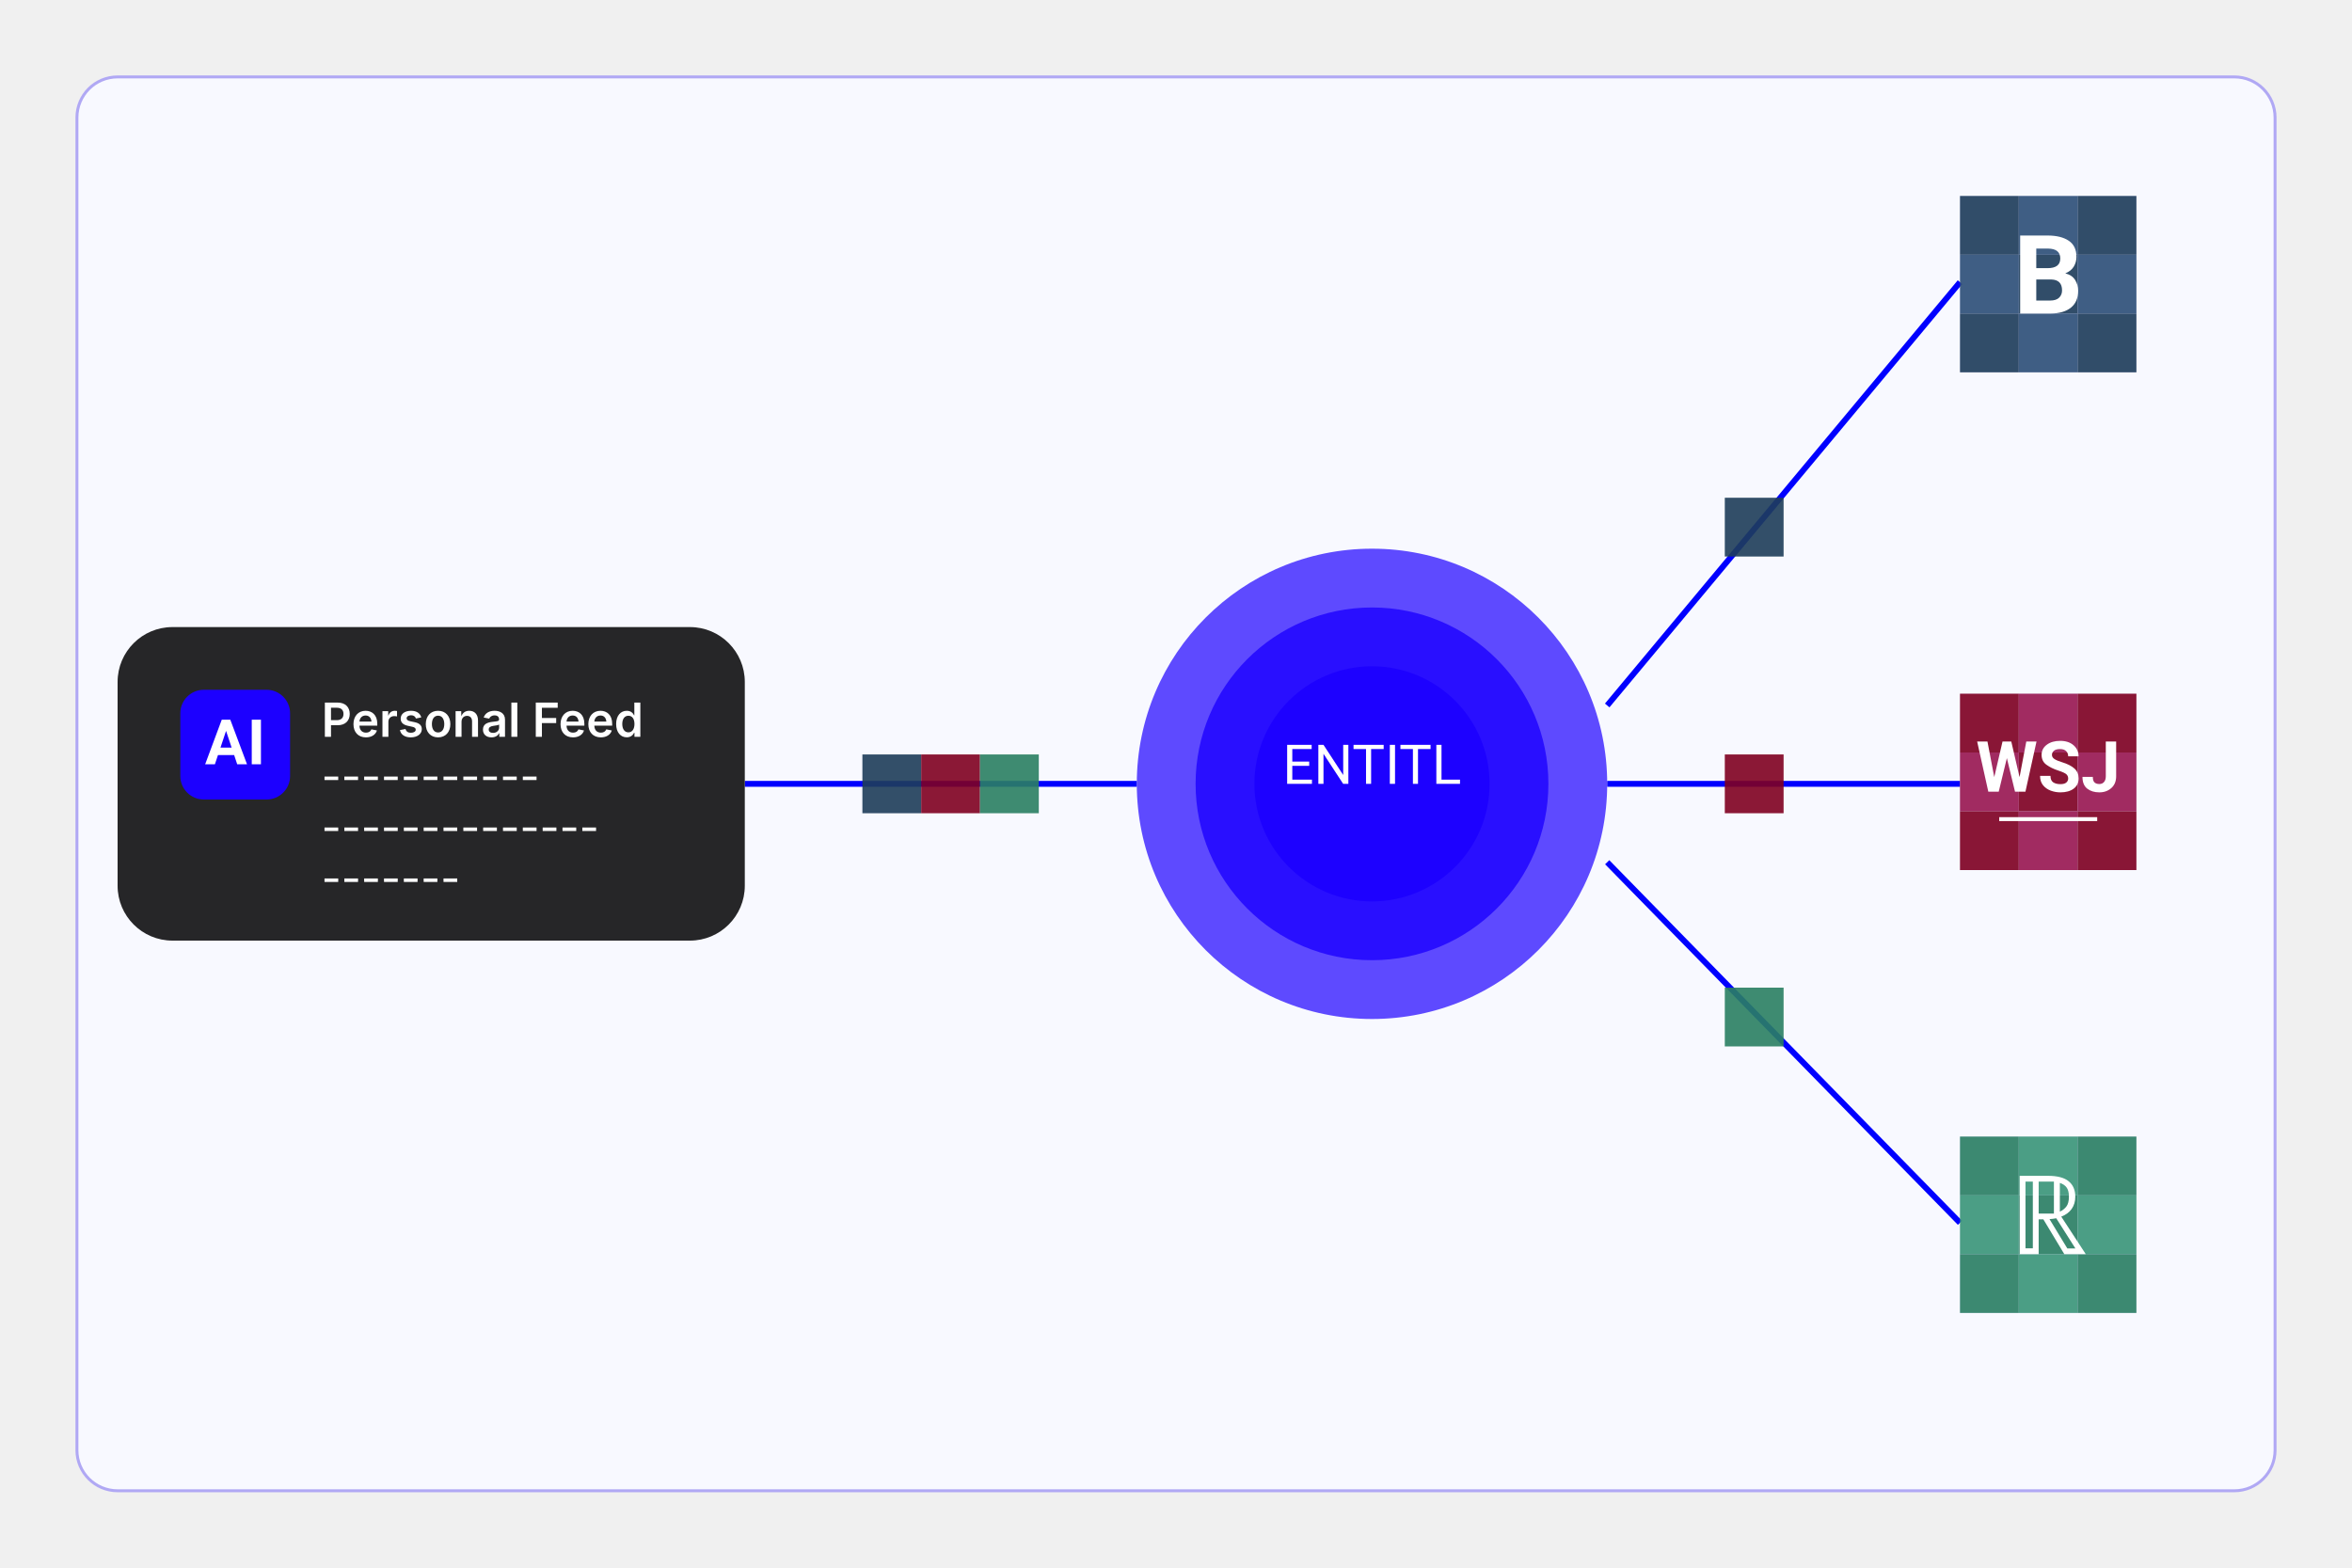
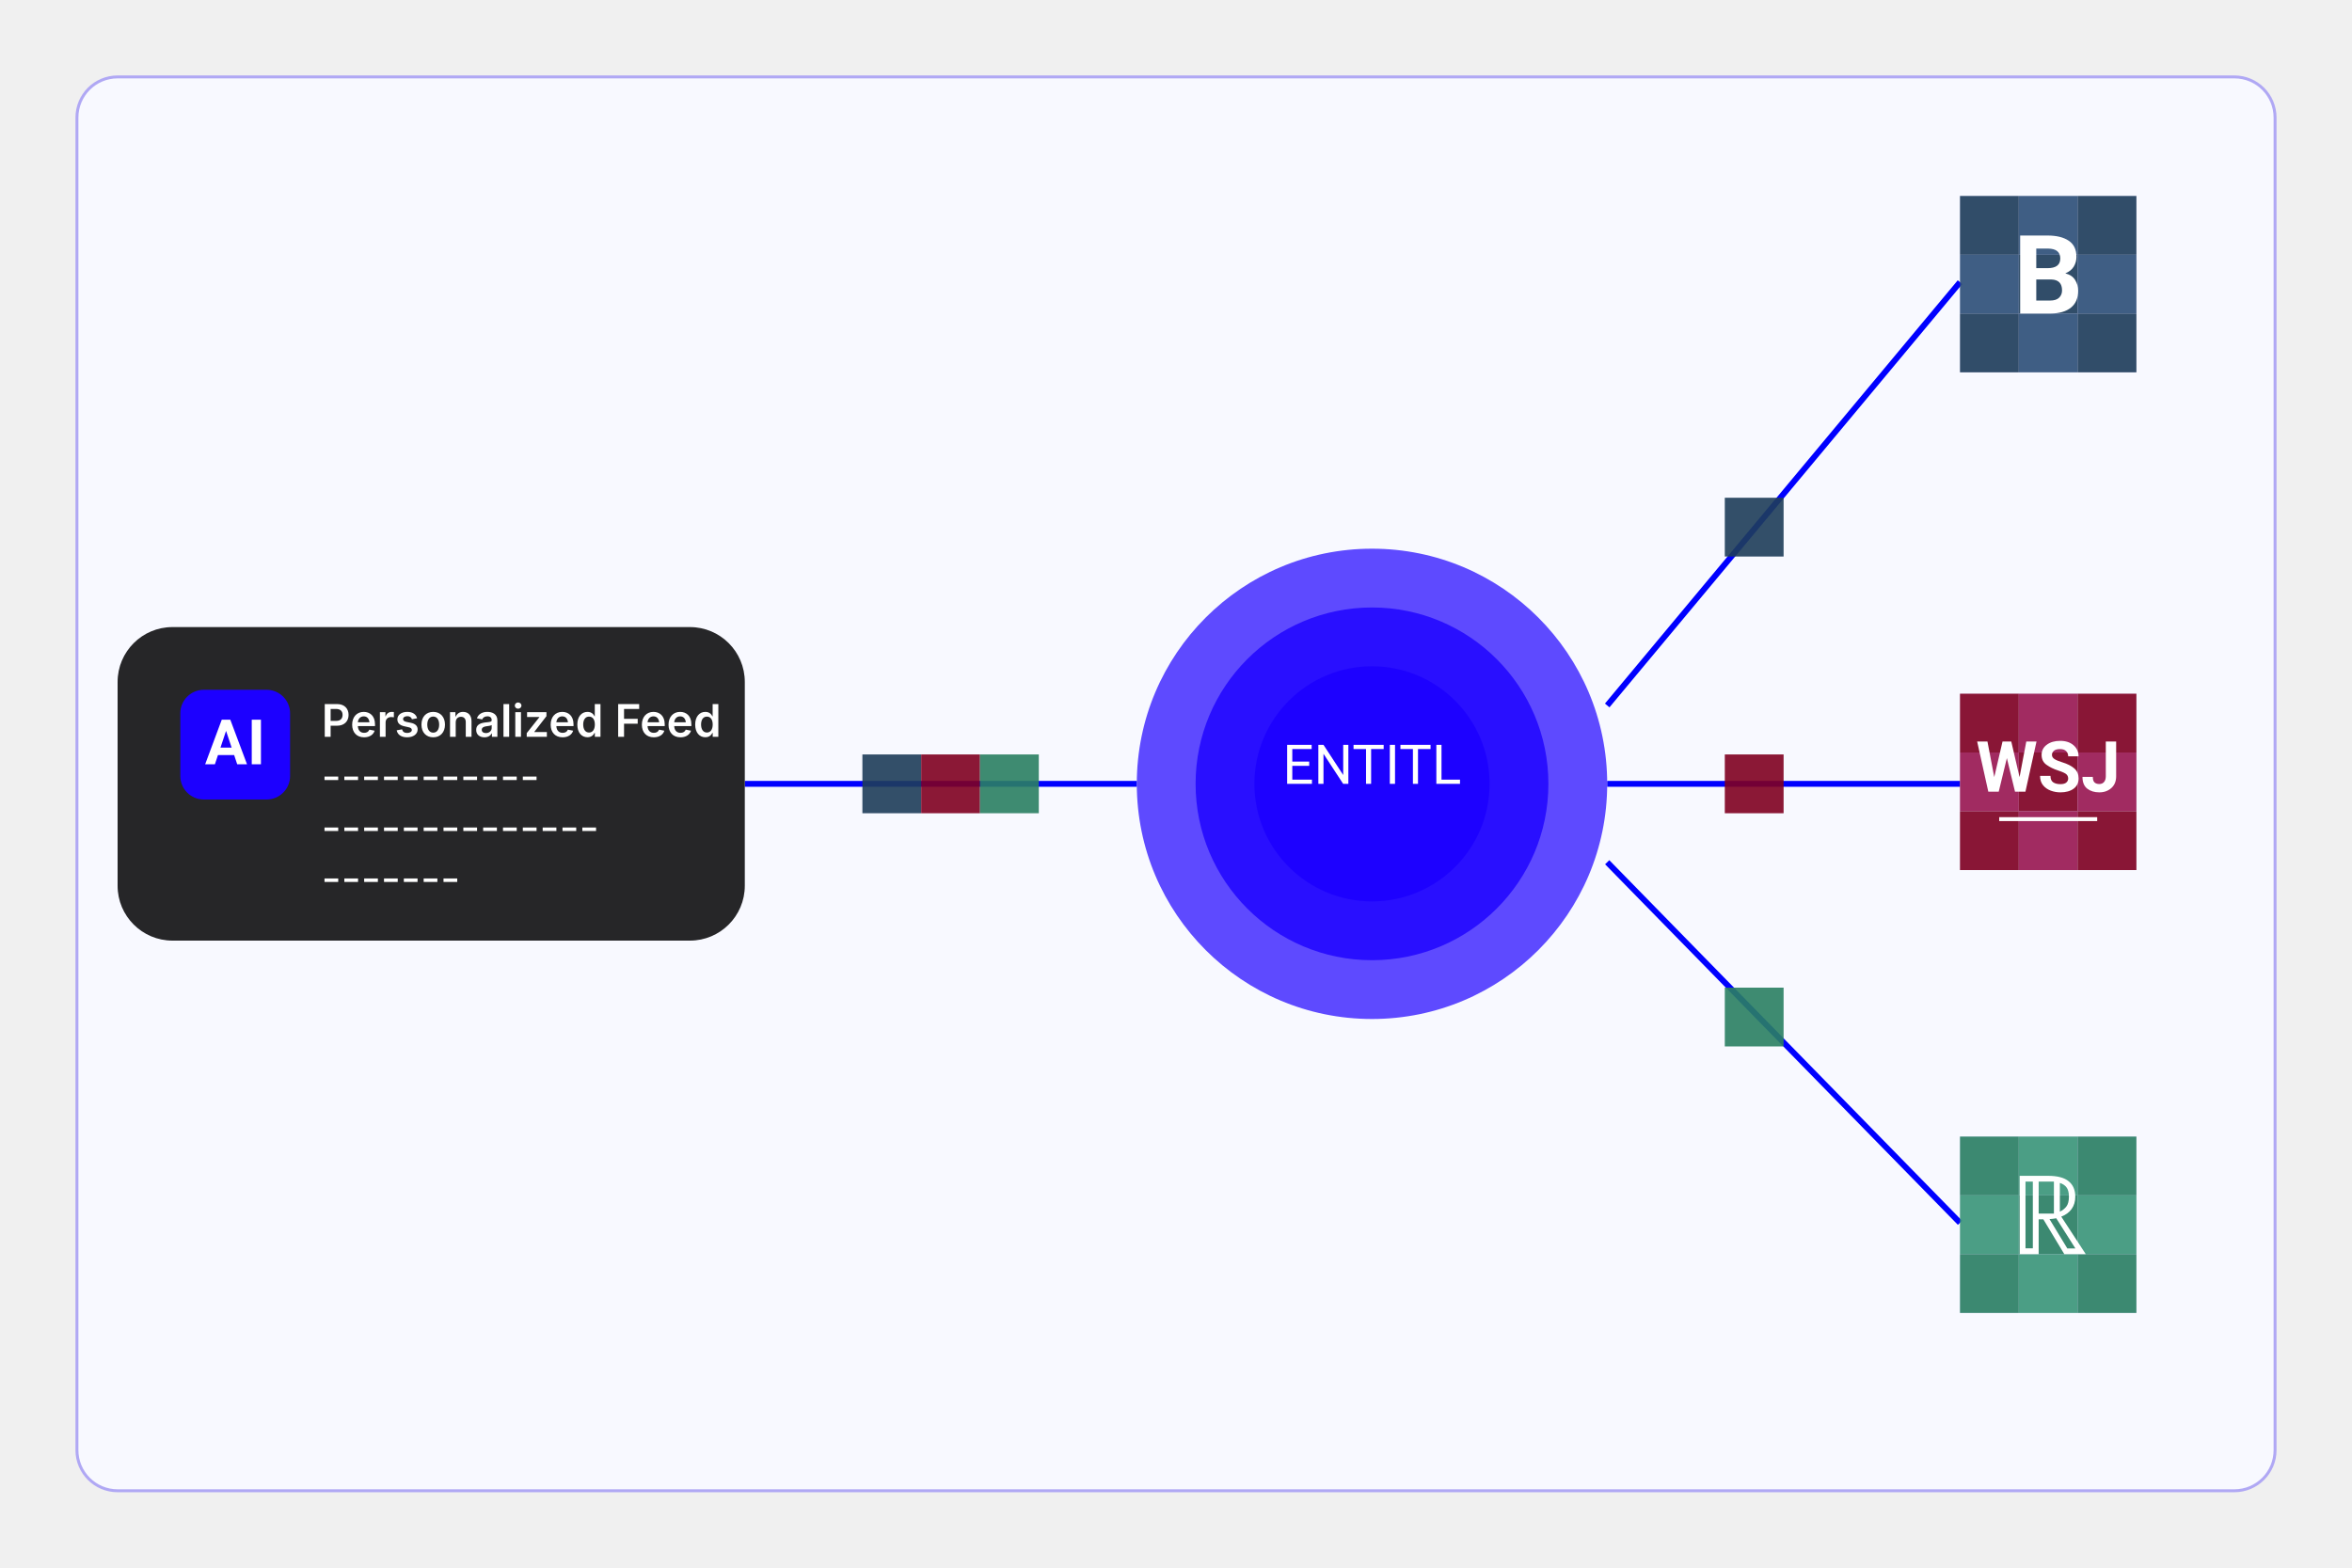
<svg xmlns="http://www.w3.org/2000/svg" viewBox="0 0 600 400">
  <rect x="20" y="20" width="560" height="360" rx="10" fill="#F8F9FF" stroke="#1c00ff" stroke-width="1.5" opacity="0.3" />
  <g transform="translate(0, 0)">
    <rect x="20" y="20" width="560" height="360" rx="10" fill="#F8F9FF" />
    <g id="connections">
      <line x1="190" y1="200" x2="290" y2="200" stroke="#0000FF" stroke-width="1.5" />
      <rect x="220" y="192.5" width="15" height="15" fill="#1E3D59" opacity="0.9" />
      <rect x="235" y="192.5" width="15" height="15" fill="#800020" opacity="0.9" />
      <rect x="250" y="192.5" width="15" height="15" fill="#2A7F62" opacity="0.9" />
      <line x1="410" y1="180" x2="500" y2="72" stroke="#0000FF" stroke-width="1.5" />
      <line x1="410" y1="200" x2="500" y2="200" stroke="#0000FF" stroke-width="1.5" />
      <line x1="410" y1="220" x2="500" y2="312" stroke="#0000FF" stroke-width="1.5" />
      <rect x="440" y="127" width="15" height="15" fill="#1E3D59" opacity="0.9" />
      <rect x="440" y="192.5" width="15" height="15" fill="#800020" opacity="0.9" />
      <rect x="440" y="252" width="15" height="15" fill="#2A7F62" opacity="0.9" />
    </g>
    <g transform="translate(30, 160)">
      <rect x="0" y="0" width="160" height="80" rx="14" fill="rgba(28, 28, 30, 0.95)" />
      <rect x="16" y="16" width="28" height="28" rx="6" fill="#1c00ff" />
      <text x="30" y="35" text-anchor="middle" fill="white" font-family="Roboto" font-size="16" font-weight="bold">AI</text>
-       <text x="52" y="28" fill="white" font-family="system-ui, -apple-system" font-size="12" font-weight="600">Personal Feed</text>
+       <text x="52" y="28" fill="white" font-family="system-ui, -apple-system" font-size="11.5" font-weight="600">Personalized Feed</text>
      <text x="52" y="42" fill="white" font-family="system-ui, -apple-system" font-size="11">
        <tspan x="52" dy="0">-----------</tspan>
        <tspan x="52" dy="13">--------------</tspan>
        <tspan x="52" dy="13">-------</tspan>
      </text>
    </g>
    <g transform="translate(30,0)">
      <circle cx="320" cy="200" r="60" fill="#1c00ff" opacity="0.7" />
      <circle cx="320" cy="200" r="45" fill="#1c00ff" opacity="0.8" />
      <circle cx="320" cy="200" r="30" fill="#1c00ff" opacity="0.9" />
      <text x="320" y="200" text-anchor="middle" fill="white" font-family="Roboto" font-size="14">ENTITL</text>
    </g>
    <g transform="translate(500, 50)">
      <rect x="0" y="0" width="45" height="45" fill="#1c00ff" opacity="0.1" />
      <rect x="0" y="0" width="15" height="15" fill="#1E3D59" opacity="0.9" />
      <rect x="15" y="0" width="15" height="15" fill="#2E5077" opacity="0.9" />
      <rect x="30" y="0" width="15" height="15" fill="#1E3D59" opacity="0.9" />
      <rect x="0" y="15" width="15" height="15" fill="#2E5077" opacity="0.9" />
      <rect x="15" y="15" width="15" height="15" fill="#1E3D59" opacity="0.9" />
      <rect x="30" y="15" width="15" height="15" fill="#2E5077" opacity="0.9" />
      <rect x="0" y="30" width="15" height="15" fill="#1E3D59" opacity="0.9" />
      <rect x="15" y="30" width="15" height="15" fill="#2E5077" opacity="0.9" />
      <rect x="30" y="30" width="15" height="15" fill="#1E3D59" opacity="0.9" />
      <text x="22.5" y="30" text-anchor="middle" dominantBaseline="middle" fill="white" font-family="Roboto" font-size="28" font-weight="bold">B</text>
    </g>
    <g transform="translate(500, 177)">
      <rect x="0" y="0" width="45" height="45" fill="#1c00ff" opacity="0.1" />
      <rect x="0" y="0" width="15" height="15" fill="#800020" opacity="0.9" />
      <rect x="15" y="0" width="15" height="15" fill="#9A1750" opacity="0.9" />
      <rect x="30" y="0" width="15" height="15" fill="#800020" opacity="0.9" />
      <rect x="0" y="15" width="15" height="15" fill="#9A1750" opacity="0.9" />
      <rect x="15" y="15" width="15" height="15" fill="#800020" opacity="0.9" />
      <rect x="30" y="15" width="15" height="15" fill="#9A1750" opacity="0.9" />
      <rect x="0" y="30" width="15" height="15" fill="#800020" opacity="0.9" />
      <rect x="15" y="30" width="15" height="15" fill="#9A1750" opacity="0.9" />
      <rect x="30" y="30" width="15" height="15" fill="#800020" opacity="0.9" />
      <text x="22.5" y="25" text-anchor="middle" dominantBaseline="middle" fill="white" font-family="Roboto" font-size="18" font-weight="bold">WSJ</text>
      <line x1="10" y1="32" x2="35" y2="32" stroke="white" stroke-width="1" />
    </g>
    <g transform="translate(500, 290)">
      <rect x="0" y="0" width="45" height="45" fill="#1c00ff" opacity="0.1" />
      <rect x="0" y="0" width="15" height="15" fill="#2A7F62" opacity="0.9" />
      <rect x="15" y="0" width="15" height="15" fill="#3B9778" opacity="0.9" />
      <rect x="30" y="0" width="15" height="15" fill="#2A7F62" opacity="0.9" />
      <rect x="0" y="15" width="15" height="15" fill="#3B9778" opacity="0.9" />
      <rect x="15" y="15" width="15" height="15" fill="#2A7F62" opacity="0.9" />
      <rect x="30" y="15" width="15" height="15" fill="#3B9778" opacity="0.9" />
      <rect x="0" y="30" width="15" height="15" fill="#2A7F62" opacity="0.9" />
      <rect x="15" y="30" width="15" height="15" fill="#3B9778" opacity="0.9" />
      <rect x="30" y="30" width="15" height="15" fill="#2A7F62" opacity="0.9" />
      <text x="22.5" y="30" text-anchor="middle" dominantBaseline="middle" fill="white" font-family="Roboto" font-size="28" font-weight="bold">ℝ</text>
    </g>
  </g>
</svg>
